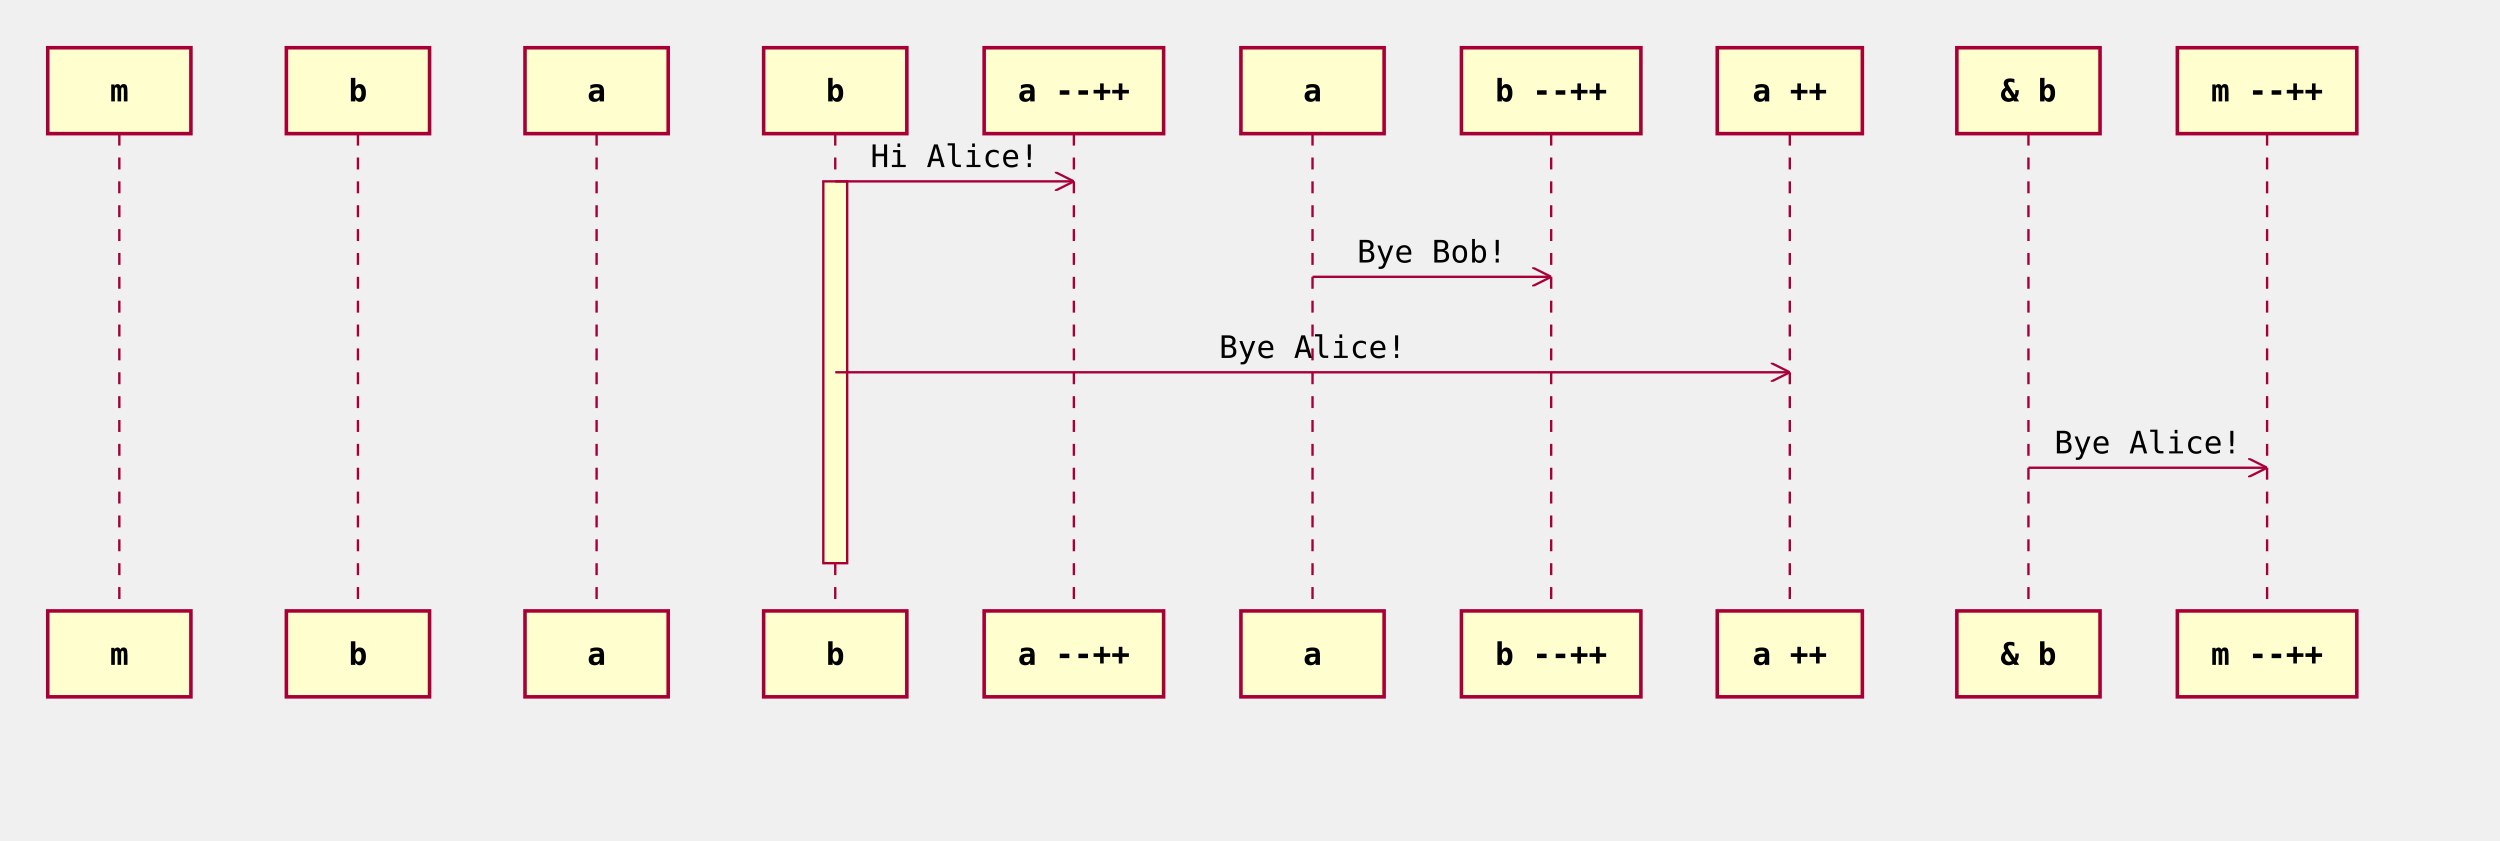
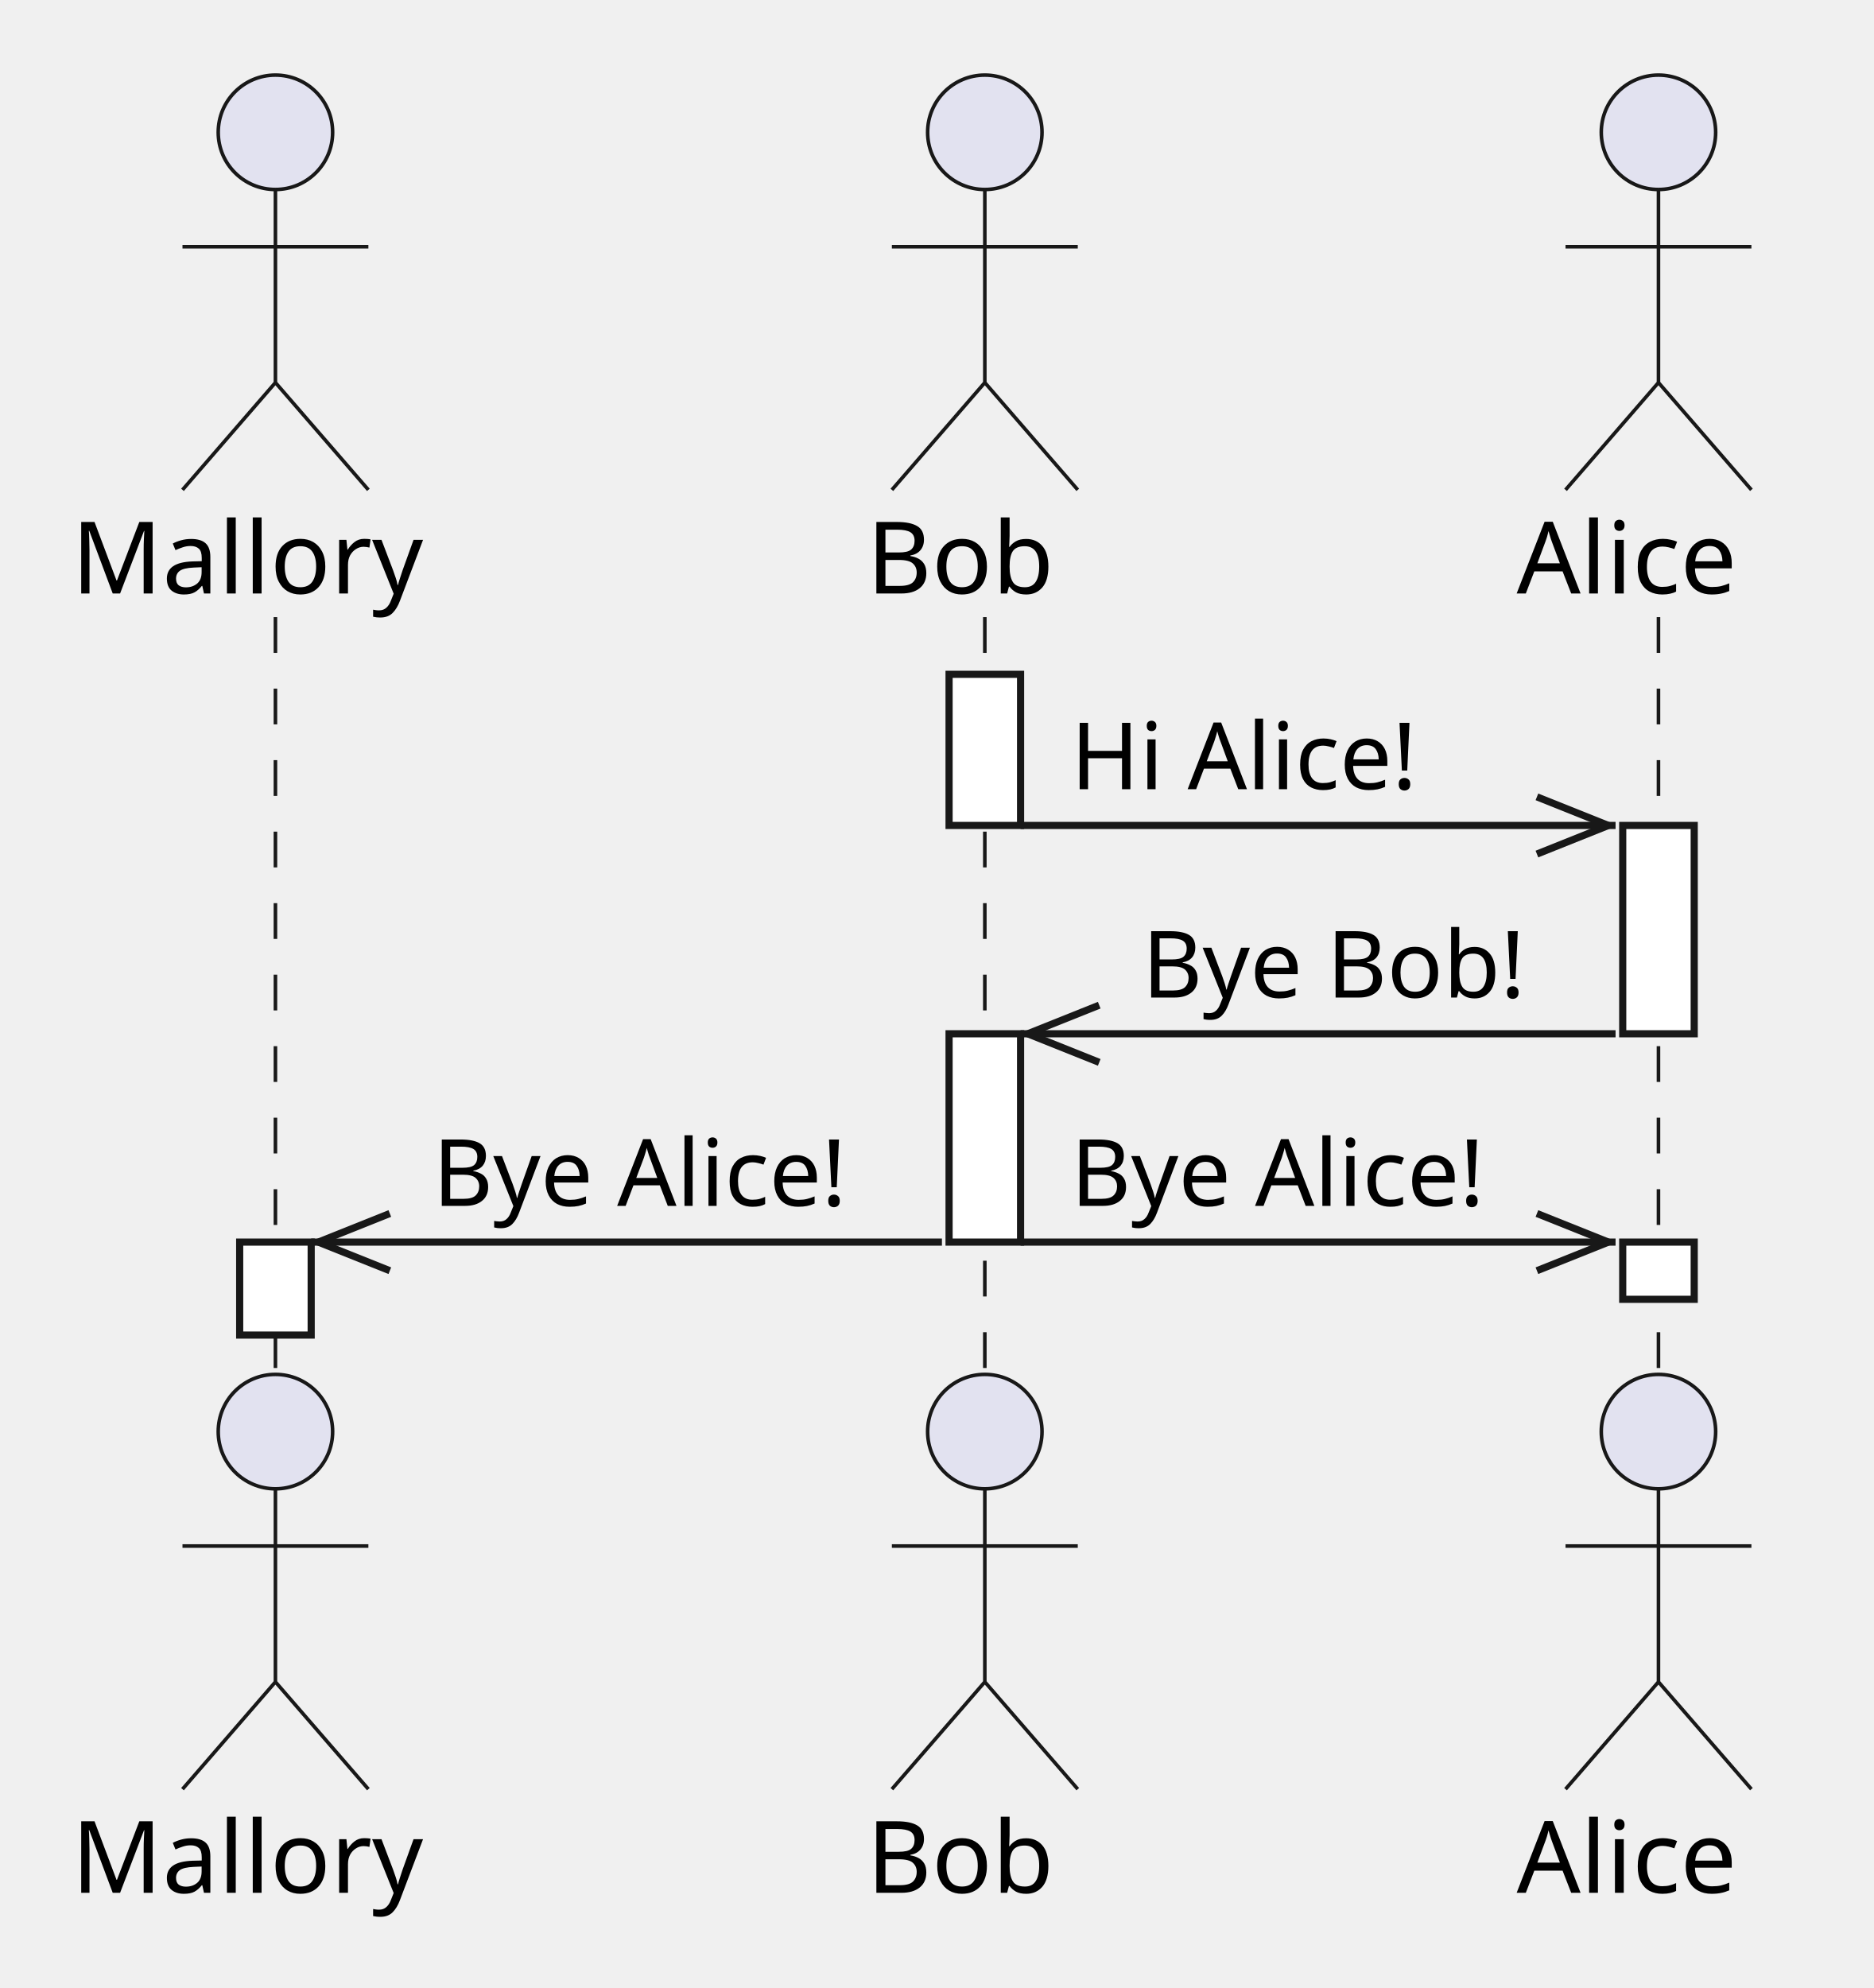
- <svg xmlns="http://www.w3.org/2000/svg" viewBox="0 0 1047.6 352.0" width="1047.6" height="352.0" font-family="monospace" font-size="13">
-   <defs>
-     <marker id="seq-arrow-filled" viewBox="0 0 10 10" refX="10" refY="5" markerWidth="8" markerHeight="8" orient="auto-start-reverse">
-       <path d="M 0 0 L 10 5 L 0 10 Z" fill="#A80036" stroke="none" />
-     </marker>
-     <marker id="seq-arrow-open" viewBox="0 0 10 10" refX="10" refY="5" markerWidth="8" markerHeight="8" orient="auto-start-reverse">
-       <path d="M 0 0 L 10 5 L 0 10" fill="none" stroke="#A80036" stroke-width="1.2" />
-     </marker>
-   </defs>
-   <line x1="50.0" y1="56.0" x2="50.0" y2="256.0" stroke="#A80036" stroke-width="1" stroke-dasharray="5,5" />
-   <line x1="150.0" y1="56.0" x2="150.0" y2="256.0" stroke="#A80036" stroke-width="1" stroke-dasharray="5,5" />
-   <line x1="250.0" y1="56.0" x2="250.0" y2="256.0" stroke="#A80036" stroke-width="1" stroke-dasharray="5,5" />
-   <line x1="350.0" y1="56.0" x2="350.0" y2="256.0" stroke="#A80036" stroke-width="1" stroke-dasharray="5,5" />
-   <line x1="450.0" y1="56.0" x2="450.0" y2="256.0" stroke="#A80036" stroke-width="1" stroke-dasharray="5,5" />
-   <line x1="550.0" y1="56.0" x2="550.0" y2="256.0" stroke="#A80036" stroke-width="1" stroke-dasharray="5,5" />
-   <line x1="650.0" y1="56.0" x2="650.0" y2="256.0" stroke="#A80036" stroke-width="1" stroke-dasharray="5,5" />
-   <line x1="750.0" y1="56.0" x2="750.0" y2="256.0" stroke="#A80036" stroke-width="1" stroke-dasharray="5,5" />
-   <line x1="850.0" y1="56.0" x2="850.0" y2="256.0" stroke="#A80036" stroke-width="1" stroke-dasharray="5,5" />
-   <line x1="950.0" y1="56.0" x2="950.0" y2="256.0" stroke="#A80036" stroke-width="1" stroke-dasharray="5,5" />
-   <rect x="345.0" y="76.0" width="10.0" height="160.0" fill="#FEFECE" stroke="#A80036" stroke-width="1" />
-   <line x1="350.0" y1="76.0" x2="450.0" y2="76.0" stroke="#A80036" stroke-width="1" marker-end="url(#seq-arrow-open)" />
-   <text x="400.0" y="70.0" text-anchor="middle" fill="#000000">Hi Alice!</text>
-   <line x1="550.0" y1="116.0" x2="650.0" y2="116.0" stroke="#A80036" stroke-width="1" marker-end="url(#seq-arrow-open)" />
-   <text x="600.0" y="110.0" text-anchor="middle" fill="#000000">Bye Bob!</text>
-   <line x1="350.0" y1="156.0" x2="750.0" y2="156.0" stroke="#A80036" stroke-width="1" marker-end="url(#seq-arrow-open)" />
-   <text x="550.0" y="150.0" text-anchor="middle" fill="#000000">Bye Alice!</text>
-   <line x1="850.0" y1="196.0" x2="950.0" y2="196.0" stroke="#A80036" stroke-width="1" marker-end="url(#seq-arrow-open)" />
-   <text x="900.0" y="190.0" text-anchor="middle" fill="#000000">Bye Alice!</text>
-   <rect x="20.0" y="20.0" width="60.0" height="36.0" fill="#FEFECE" stroke="#A80036" stroke-width="1.5" />
-   <text x="50.0" y="42.5" text-anchor="middle" font-weight="bold" fill="#000000">m</text>
-   <rect x="120.0" y="20.0" width="60.0" height="36.0" fill="#FEFECE" stroke="#A80036" stroke-width="1.5" />
-   <text x="150.0" y="42.5" text-anchor="middle" font-weight="bold" fill="#000000">b</text>
-   <rect x="220.0" y="20.0" width="60.0" height="36.0" fill="#FEFECE" stroke="#A80036" stroke-width="1.5" />
-   <text x="250.0" y="42.5" text-anchor="middle" font-weight="bold" fill="#000000">a</text>
-   <rect x="320.0" y="20.0" width="60.0" height="36.0" fill="#FEFECE" stroke="#A80036" stroke-width="1.5" />
-   <text x="350.0" y="42.5" text-anchor="middle" font-weight="bold" fill="#000000">b</text>
-   <rect x="412.4" y="20.0" width="75.2" height="36.0" fill="#FEFECE" stroke="#A80036" stroke-width="1.5" />
-   <text x="450.0" y="42.5" text-anchor="middle" font-weight="bold" fill="#000000">a --++</text>
-   <rect x="520.0" y="20.0" width="60.0" height="36.0" fill="#FEFECE" stroke="#A80036" stroke-width="1.5" />
-   <text x="550.0" y="42.5" text-anchor="middle" font-weight="bold" fill="#000000">a</text>
-   <rect x="612.4" y="20.0" width="75.2" height="36.0" fill="#FEFECE" stroke="#A80036" stroke-width="1.5" />
-   <text x="650.0" y="42.5" text-anchor="middle" font-weight="bold" fill="#000000">b --++</text>
-   <rect x="719.6" y="20.0" width="60.8" height="36.0" fill="#FEFECE" stroke="#A80036" stroke-width="1.5" />
-   <text x="750.0" y="42.5" text-anchor="middle" font-weight="bold" fill="#000000">a ++</text>
-   <rect x="820.0" y="20.0" width="60.0" height="36.0" fill="#FEFECE" stroke="#A80036" stroke-width="1.5" />
-   <text x="850.0" y="42.5" text-anchor="middle" font-weight="bold" fill="#000000">&amp; b</text>
-   <rect x="912.4" y="20.0" width="75.2" height="36.0" fill="#FEFECE" stroke="#A80036" stroke-width="1.5" />
-   <text x="950.0" y="42.5" text-anchor="middle" font-weight="bold" fill="#000000">m --++</text>
-   <rect x="20.0" y="256.0" width="60.0" height="36.0" fill="#FEFECE" stroke="#A80036" stroke-width="1.5" />
-   <text x="50.0" y="278.6" text-anchor="middle" font-weight="bold" fill="#000000">m</text>
-   <rect x="120.0" y="256.0" width="60.0" height="36.0" fill="#FEFECE" stroke="#A80036" stroke-width="1.5" />
-   <text x="150.0" y="278.6" text-anchor="middle" font-weight="bold" fill="#000000">b</text>
-   <rect x="220.0" y="256.0" width="60.0" height="36.0" fill="#FEFECE" stroke="#A80036" stroke-width="1.5" />
-   <text x="250.0" y="278.6" text-anchor="middle" font-weight="bold" fill="#000000">a</text>
-   <rect x="320.0" y="256.0" width="60.0" height="36.0" fill="#FEFECE" stroke="#A80036" stroke-width="1.5" />
-   <text x="350.0" y="278.6" text-anchor="middle" font-weight="bold" fill="#000000">b</text>
-   <rect x="412.4" y="256.0" width="75.2" height="36.0" fill="#FEFECE" stroke="#A80036" stroke-width="1.5" />
-   <text x="450.0" y="278.6" text-anchor="middle" font-weight="bold" fill="#000000">a --++</text>
-   <rect x="520.0" y="256.0" width="60.0" height="36.0" fill="#FEFECE" stroke="#A80036" stroke-width="1.5" />
-   <text x="550.0" y="278.6" text-anchor="middle" font-weight="bold" fill="#000000">a</text>
-   <rect x="612.4" y="256.0" width="75.2" height="36.0" fill="#FEFECE" stroke="#A80036" stroke-width="1.5" />
-   <text x="650.0" y="278.6" text-anchor="middle" font-weight="bold" fill="#000000">b --++</text>
-   <rect x="719.6" y="256.0" width="60.8" height="36.0" fill="#FEFECE" stroke="#A80036" stroke-width="1.5" />
-   <text x="750.0" y="278.6" text-anchor="middle" font-weight="bold" fill="#000000">a ++</text>
-   <rect x="820.0" y="256.0" width="60.0" height="36.0" fill="#FEFECE" stroke="#A80036" stroke-width="1.5" />
-   <text x="850.0" y="278.6" text-anchor="middle" font-weight="bold" fill="#000000">&amp; b</text>
-   <rect x="912.4" y="256.0" width="75.2" height="36.0" fill="#FEFECE" stroke="#A80036" stroke-width="1.5" />
-   <text x="950.0" y="278.6" text-anchor="middle" font-weight="bold" fill="#000000">m --++</text>
+ <svg xmlns="http://www.w3.org/2000/svg" contentStyleType="text/css" data-diagram-type="SEQUENCE" height="278px" preserveAspectRatio="none" style="width:262px;height:278px;background:#FFFFFF;" version="1.1" viewBox="0 0 262 278" width="262px" zoomAndPan="magnify">
+   <defs />
+   <g>
+     <g>
+       <rect fill="#000000" fill-opacity="0" height="105.398" width="8" x="35.022" y="86.297" />
+       <line style="stroke:#181818;stroke-width:0.5;stroke-dasharray:5,5;" x1="38.522" x2="38.522" y1="86.297" y2="191.695" />
+     </g>
+     <g>
+       <rect fill="#FFFFFF" height="13" style="stroke:#181818;stroke-width:1;" width="10" x="33.522" y="173.695" />
+     </g>
+     <g>
+       <rect fill="#000000" fill-opacity="0" height="105.398" width="8" x="134.238" y="86.297" />
+       <line style="stroke:#181818;stroke-width:0.5;stroke-dasharray:5,5;" x1="137.738" x2="137.738" y1="86.297" y2="191.695" />
+     </g>
+     <g>
+       <rect fill="#FFFFFF" height="21.133" style="stroke:#181818;stroke-width:1;" width="10" x="132.738" y="94.297" />
+     </g>
+     <g>
+       <rect fill="#FFFFFF" height="29.133" style="stroke:#181818;stroke-width:1;" width="10" x="132.738" y="144.562" />
+     </g>
+     <g>
+       <rect fill="#000000" fill-opacity="0" height="105.398" width="8" x="228.454" y="86.297" />
+       <line style="stroke:#181818;stroke-width:0.5;stroke-dasharray:5,5;" x1="231.954" x2="231.954" y1="86.297" y2="191.695" />
+     </g>
+     <g>
+       <rect fill="#FFFFFF" height="29.133" style="stroke:#181818;stroke-width:1;" width="10" x="226.954" y="115.43" />
+     </g>
+     <g>
+       <rect fill="#FFFFFF" height="8" style="stroke:#181818;stroke-width:1;" width="10" x="226.954" y="173.695" />
+     </g>
+     <text fill="#000000" font-family="sans-serif" font-size="14" lengthAdjust="spacing" textLength="51.044" x="10" y="82.995">Mallory</text>
+     <ellipse cx="38.522" cy="18.5" fill="#E2E2F0" rx="8" ry="8" style="stroke:#181818;stroke-width:0.5;" />
+     <path d="M38.522,26.5 L38.522,53.5 M25.522,34.5 L51.522,34.5 M38.522,53.5 L25.522,68.5 M38.522,53.5 L51.522,68.5" fill="none" style="stroke:#181818;stroke-width:0.5;" />
+     <text fill="#000000" font-family="sans-serif" font-size="14" lengthAdjust="spacing" textLength="27.057" x="121.21" y="82.995">Bob</text>
+     <ellipse cx="137.738" cy="18.5" fill="#E2E2F0" rx="8" ry="8" style="stroke:#181818;stroke-width:0.5;" />
+     <path d="M137.738,26.5 L137.738,53.5 M124.738,34.5 L150.738,34.5 M137.738,53.5 L124.738,68.5 M137.738,53.5 L150.738,68.5" fill="none" style="stroke:#181818;stroke-width:0.5;" />
+     <text fill="#000000" font-family="sans-serif" font-size="14" lengthAdjust="spacing" textLength="33.667" x="212.12" y="82.995">Alice</text>
+     <ellipse cx="231.954" cy="18.5" fill="#E2E2F0" rx="8" ry="8" style="stroke:#181818;stroke-width:0.5;" />
+     <path d="M231.954,26.5 L231.954,53.5 M218.954,34.5 L244.954,34.5 M231.954,53.5 L218.954,68.5 M231.954,53.5 L244.954,68.5" fill="none" style="stroke:#181818;stroke-width:0.5;" />
+     <text fill="#000000" font-family="sans-serif" font-size="14" lengthAdjust="spacing" textLength="51.044" x="10" y="264.69">Mallory</text>
+     <ellipse cx="38.522" cy="200.195" fill="#E2E2F0" rx="8" ry="8" style="stroke:#181818;stroke-width:0.5;" />
+     <path d="M38.522,208.195 L38.522,235.195 M25.522,216.195 L51.522,216.195 M38.522,235.195 L25.522,250.195 M38.522,235.195 L51.522,250.195" fill="none" style="stroke:#181818;stroke-width:0.5;" />
+     <text fill="#000000" font-family="sans-serif" font-size="14" lengthAdjust="spacing" textLength="27.057" x="121.21" y="264.69">Bob</text>
+     <ellipse cx="137.738" cy="200.195" fill="#E2E2F0" rx="8" ry="8" style="stroke:#181818;stroke-width:0.5;" />
+     <path d="M137.738,208.195 L137.738,235.195 M124.738,216.195 L150.738,216.195 M137.738,235.195 L124.738,250.195 M137.738,235.195 L150.738,250.195" fill="none" style="stroke:#181818;stroke-width:0.5;" />
+     <text fill="#000000" font-family="sans-serif" font-size="14" lengthAdjust="spacing" textLength="33.667" x="212.12" y="264.69">Alice</text>
+     <ellipse cx="231.954" cy="200.195" fill="#E2E2F0" rx="8" ry="8" style="stroke:#181818;stroke-width:0.5;" />
+     <path d="M231.954,208.195 L231.954,235.195 M218.954,216.195 L244.954,216.195 M231.954,235.195 L218.954,250.195 M231.954,235.195 L244.954,250.195" fill="none" style="stroke:#181818;stroke-width:0.5;" />
+     <line style="stroke:#181818;stroke-width:1;" x1="224.954" x2="214.954" y1="115.43" y2="111.43" />
+     <line style="stroke:#181818;stroke-width:1;" x1="224.954" x2="214.954" y1="115.43" y2="119.43" />
+     <line style="stroke:#181818;stroke-width:1;" x1="142.738" x2="225.954" y1="115.43" y2="115.43" />
+     <text fill="#000000" font-family="sans-serif" font-size="13" lengthAdjust="spacing" textLength="53.993" x="149.738" y="110.364">Hi Alice!</text>
+     <line style="stroke:#181818;stroke-width:1;" x1="143.738" x2="153.738" y1="144.562" y2="140.562" />
+     <line style="stroke:#181818;stroke-width:1;" x1="143.738" x2="153.738" y1="144.562" y2="148.562" />
+     <line style="stroke:#181818;stroke-width:1;" x1="142.738" x2="225.954" y1="144.562" y2="144.562" />
+     <text fill="#000000" font-family="sans-serif" font-size="13" lengthAdjust="spacing" textLength="59.078" x="159.738" y="139.497">Bye Bob!</text>
+     <line style="stroke:#181818;stroke-width:1;" x1="224.954" x2="214.954" y1="173.695" y2="169.695" />
+     <line style="stroke:#181818;stroke-width:1;" x1="224.954" x2="214.954" y1="173.695" y2="177.695" />
+     <line style="stroke:#181818;stroke-width:1;" x1="142.738" x2="225.954" y1="173.695" y2="173.695" />
+     <text fill="#000000" font-family="sans-serif" font-size="13" lengthAdjust="spacing" textLength="65.216" x="149.738" y="168.629">Bye Alice!</text>
+     <line style="stroke:#181818;stroke-width:1;" x1="44.522" x2="54.522" y1="173.695" y2="169.695" />
+     <line style="stroke:#181818;stroke-width:1;" x1="44.522" x2="54.522" y1="173.695" y2="177.695" />
+     <line style="stroke:#181818;stroke-width:1;" x1="43.522" x2="131.738" y1="173.695" y2="173.695" />
+     <text fill="#000000" font-family="sans-serif" font-size="13" lengthAdjust="spacing" textLength="65.216" x="60.522" y="168.629">Bye Alice!</text>
+   </g>
</svg>
